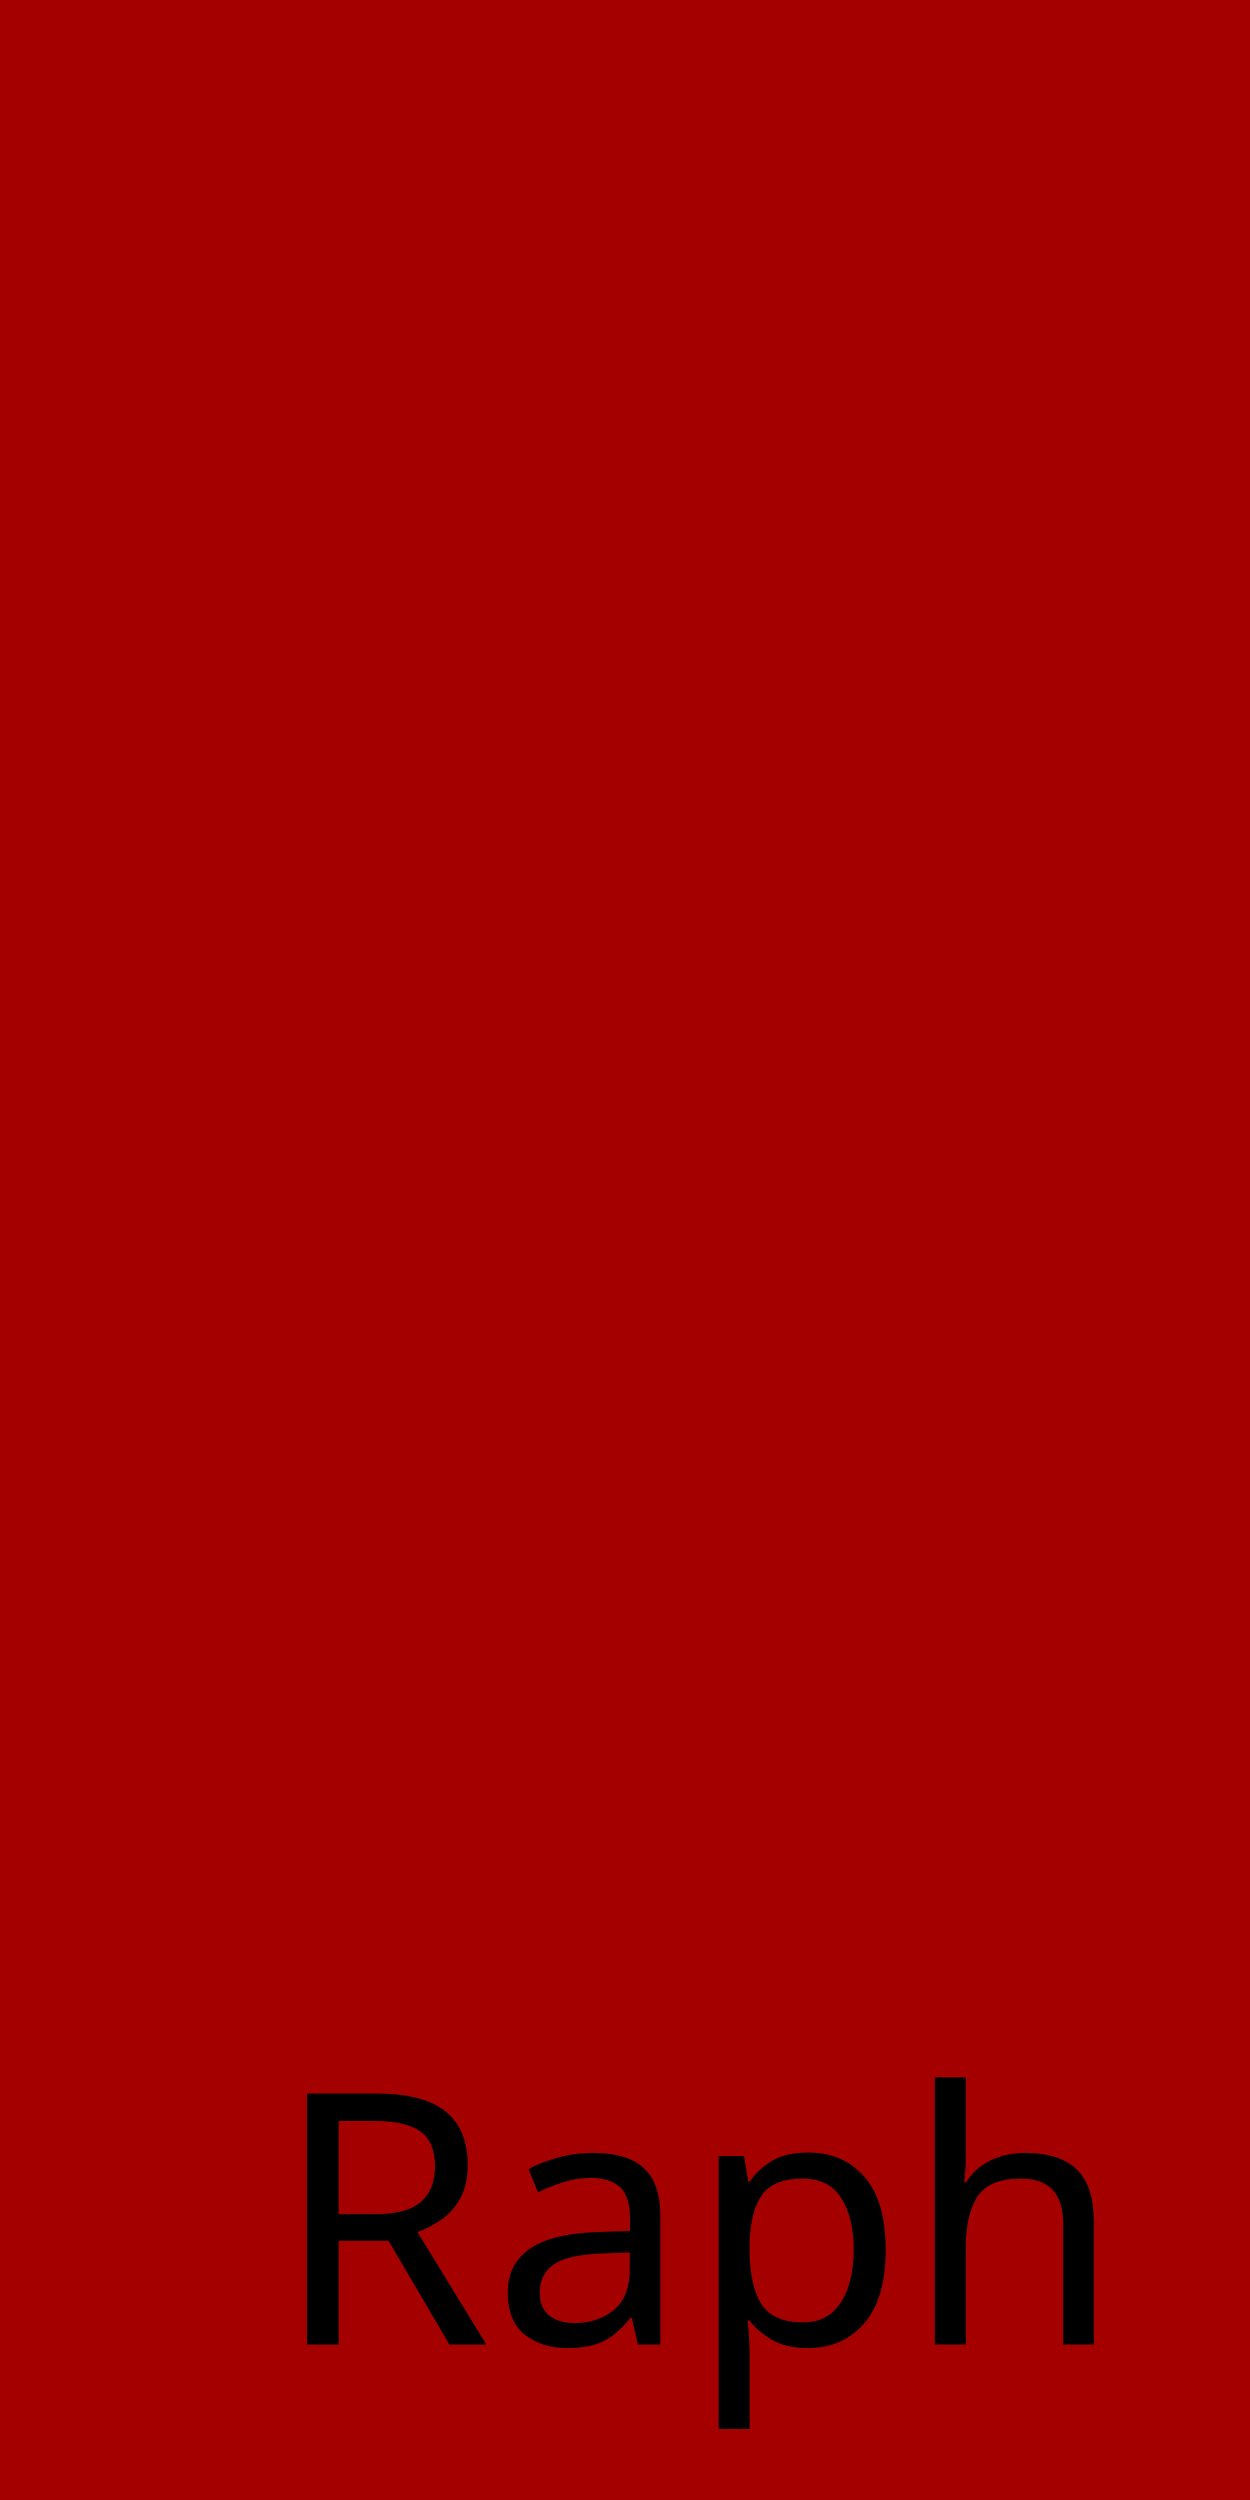
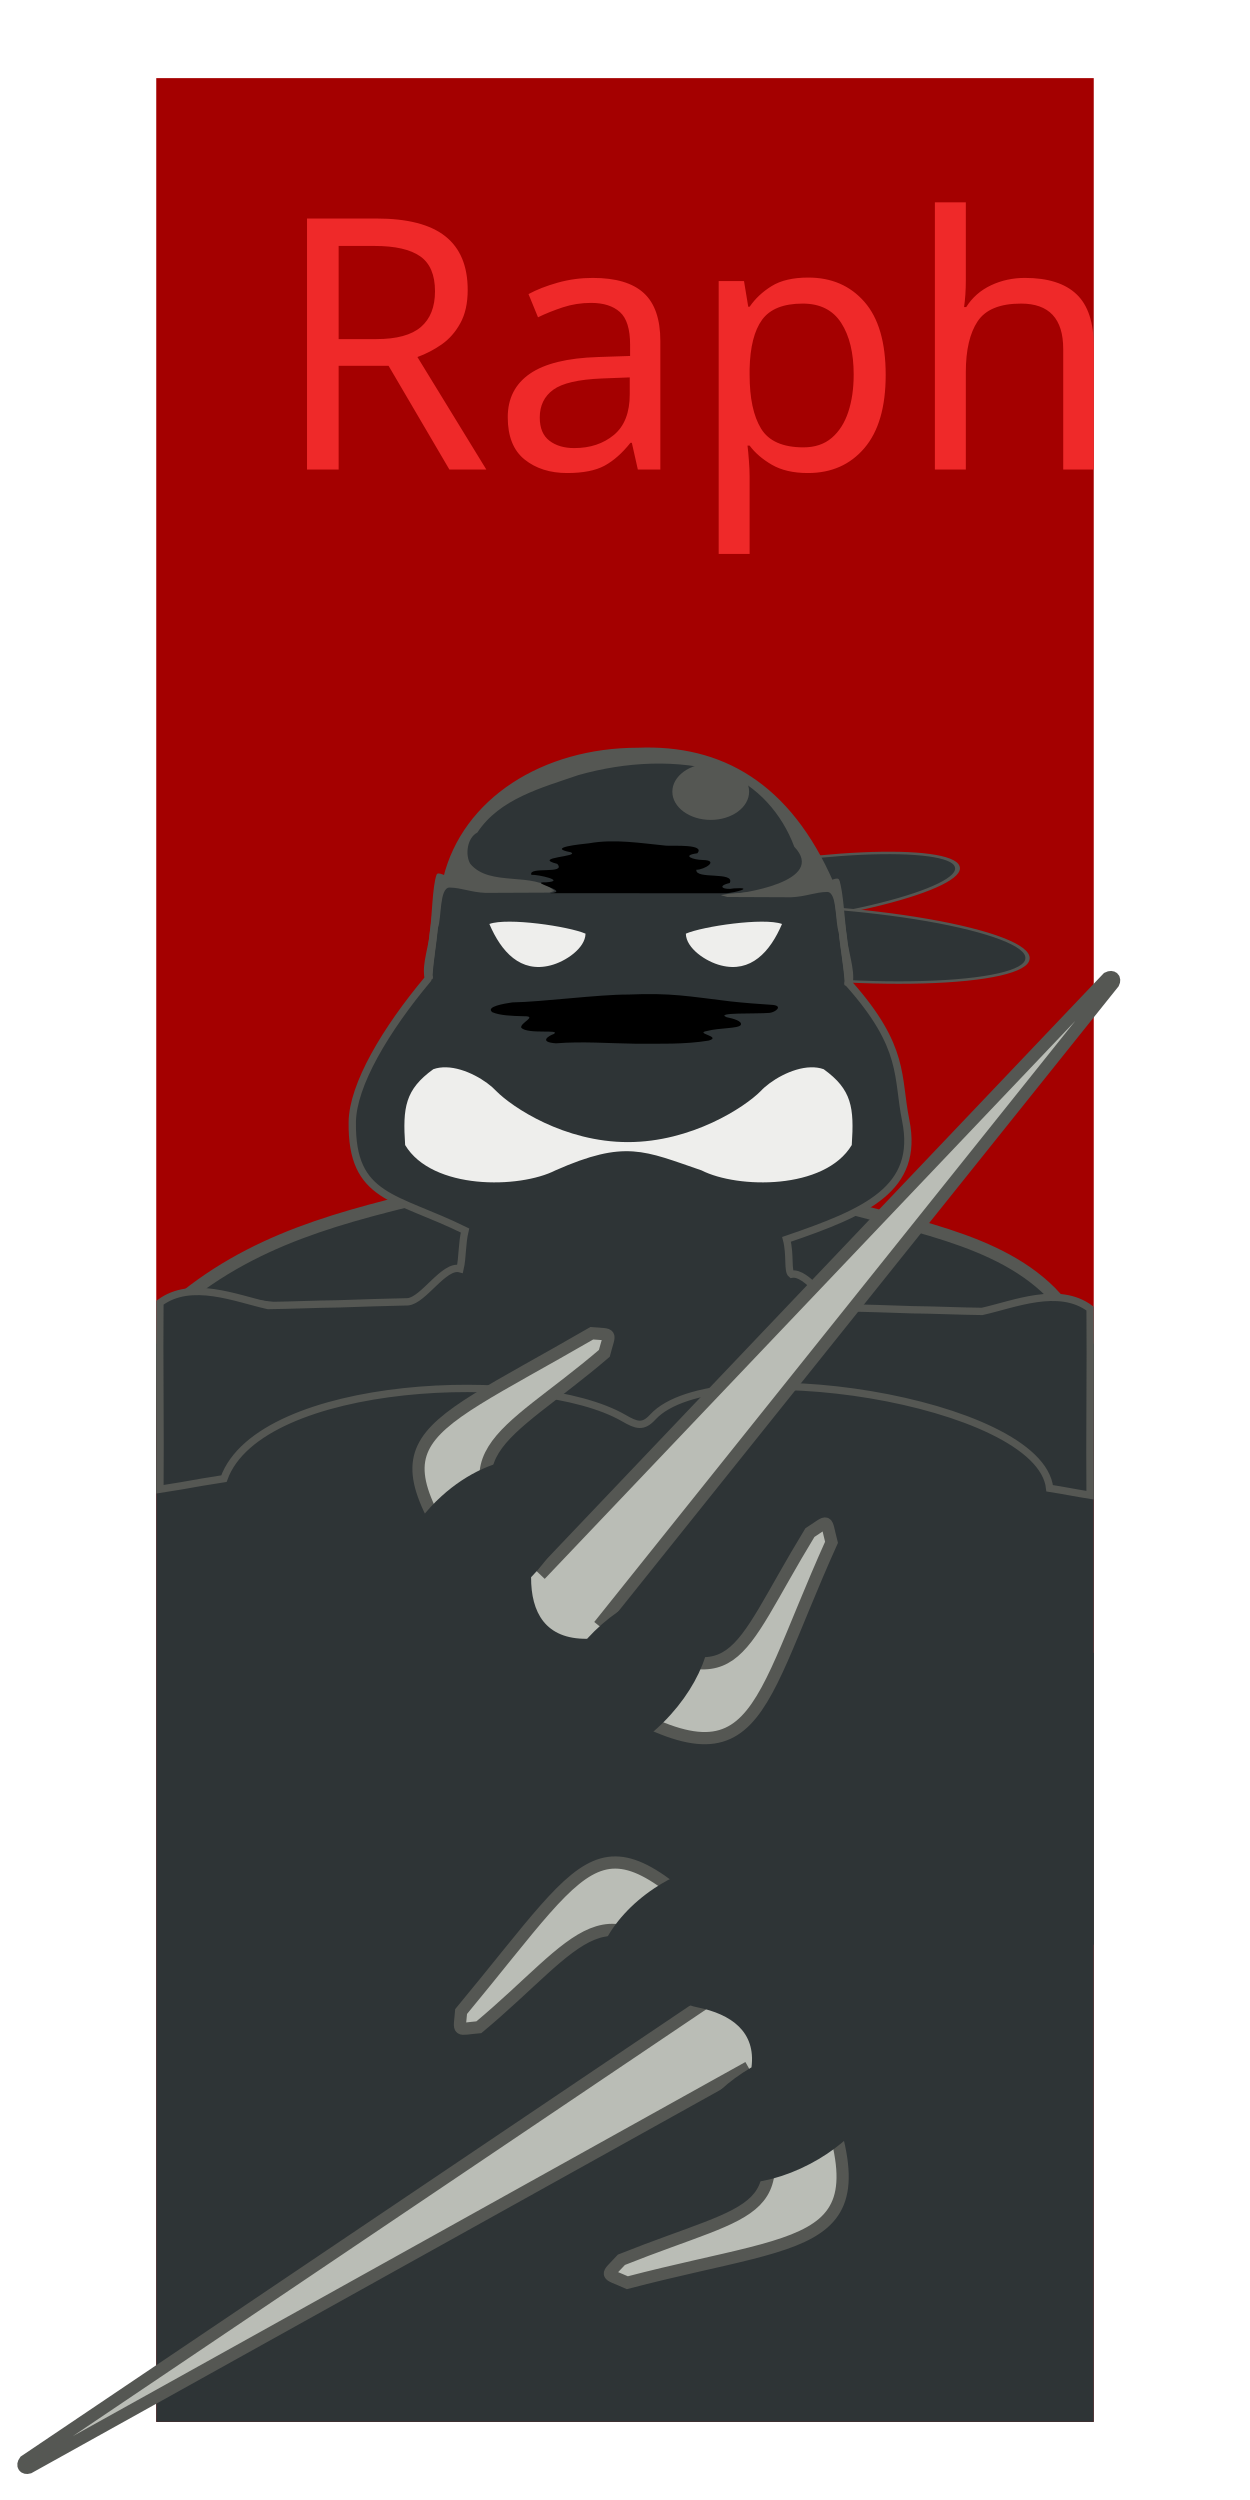
<svg xmlns="http://www.w3.org/2000/svg" width="512" height="1024" id="svg4283" version="1.1">
  <defs id="defs4285" />
  <g id="layer1" transform="translate(0,-28.36218)">
-     <rect style="fill:#a40000;fill-opacity:1;stroke:none" id="rect4291" width="512" height="1024" x="0" y="28.362" />
-     <text xml:space="preserve" style="font-size:144px;font-style:normal;font-variant:normal;font-weight:500;font-stretch:normal;line-height:125%;letter-spacing:0px;word-spacing:0px;fill:#000000;fill-opacity:1;stroke:none;font-family:'M+ 1mn';-inkscape-font-specification:'M+ 1mn Medium'" x="111.784" y="988.682" id="text4293">
-       <tspan id="tspan4295" x="111.784" y="988.682">Raph</tspan>
+     <path style="fill:#a40000;fill-opacity:1;stroke:none" d="m 64,60.362 384,0 0,960 -384,0 z" id="rect4291" />
+     <path style="fill:#2e3436;stroke:#555753;stroke-width:5;stroke-miterlimit:4;stroke-dasharray:none" d="m 76,559.362 c 33.633,-26.775 72.026,-34.388 112.698,-44.367 47.351,-8.53 95.702,-3.923 142.874,3.58 38.938,11.748 78.132,16.357 100.928,41.287 -57.093,17.72 -117,15.742 -175.5,23.613 z" id="path4690" />
+     <path style="fill:#2e3436;fill-opacity:1;stroke:#555753" id="path4565" d="m 422.143,362.06 a 36.328,12.286 0 1 1 -72.655,0 36.328,12.286 0 1 1 72.655,0 z" transform="matrix(1.941967,-0.2801969,0.3634142,0.9665924,-559.3257,151.5671)" />
+     <path style="fill:#2e3436;fill-opacity:1;stroke:none" d="m 64,578.762 384,0 0,441.6 -384,0 z" id="rect4451" />
+     <text xml:space="preserve" style="font-size:144px;font-style:normal;font-variant:normal;font-weight:500;font-stretch:normal;line-height:125%;letter-spacing:0px;word-spacing:0px;fill:#ef2929;fill-opacity:1;stroke:none;font-family:'M+ 1mn';-inkscape-font-specification:'M+ 1mn Medium'" x="111.784" y="220.682" id="text4293">
+       <tspan id="tspan4295" x="111.784" y="220.682">Raph</tspan>
    </text>
+     <path style="fill:#2e3436;fill-opacity:1;stroke:#555753" id="path4567" d="m 445.477,398.741 a 48.172,14.672 0 1 1 -96.343,0 48.172,14.672 0 1 1 96.343,0 z" transform="matrix(1.744058,0.1262807,-0.07221721,0.9973889,-327.2801,-32.96632)" />
+     <path style="fill:#2e3436;fill-opacity:1;stroke:#555753;stroke-width:3;stroke-miterlimit:4;stroke-opacity:1;stroke-dasharray:none" d="m 261.312,336.131 c -38.502,0 -70.64,20.499 -78.312,52.2 l -2.688,-0.031 -5.109,41.18 c -17.169,20.507 -30.726,43.241 -30.912,58.5 -0.385,31.491 17.674,30.321 46.178,44.396 -1.305,5.427 -0.974,11.108 -2.031,15.661 -6.589,-1.78 -14.866,12.906 -21.375,13.544 -9.502,0.23 -19.025,0.482 -28.531,0.844 -9.579,0.103 -19.142,0.568 -28.719,0.688 -13.121,-2.908 -31.455,-10.718 -44.312,-1.156 -0.238,22.024 0.238,54.382 0,76.406 16.698,-2.619 9.494,-1.725 26.219,-4.344 14.639,-40.856 127.417,-45.793 163.77,-24.812 5.235,3.021 7.876,3.955 11.893,-0.42 25.104,-27.339 158.681,-6.747 162.556,29.17 6.019,0.943 10.548,1.9 16.562,2.844 -0.238,-22.024 0.238,-54.414 0,-76.438 -12.858,-9.562 -31.129,-1.752 -44.25,1.156 -9.577,-0.119 -19.14,-0.584 -28.719,-0.688 -9.506,-0.362 -19.029,-0.614 -28.531,-0.844 -6.324,-0.62 -14.319,-14.959 -20.812,-13.7 -1.708,-1.298 -0.353,-7.913 -2.031,-14.286 32.689,-11.161 54.495,-20.696 48.822,-48.728 -3.633,-17.948 0.008,-29.717 -23.072,-55.786 l -5.469,-40.906 -2.312,-0.031 c -17.668,-40.524 -45.167,-55.764 -78.812,-54.419 z" id="path4350" />
+     <path style="fill:#eeeeec;stroke:none" d="m 182.727,465.532 c -1.82,-0.04 -3.604,0.185 -5.25,0.781 -11.542,8.342 -12.559,15.639 -11.531,31.062 11.106,18.502 46.85,17.883 61.562,10.375 28.687,-12.657 36.277,-8.037 59.844,0 14.712,7.508 50.426,8.127 61.531,-10.375 1.028,-15.423 0.042,-22.72 -11.5,-31.062 -1.646,-0.596 -3.43,-0.821 -5.25,-0.781 -7.887,0.173 -16.713,5.569 -20.562,9.75 -6.569,6.648 -28.367,20.885 -54.382,20.885 -26.015,3e-5 -47.33,-14.237 -53.899,-20.885 -3.85,-4.181 -12.676,-9.577 -20.562,-9.75 z" id="path4623" />
+     <path style="fill:#babdb6;stroke:#555753;stroke-width:5;stroke-linecap:butt;stroke-linejoin:miter;stroke-miterlimit:4;stroke-opacity:1;stroke-dasharray:none" d="m 453.727,428.914 -230.701,242.623 -3.052,-2.894 c -42.878,-44.766 -13.726,-50.6 27.554,-85.935 2.273,-8.836 3.61,-7.52 -5.126,-8.244 -79.467,46.003 -91.444,41.043 -39.785,114.08 l 3.59,4.093 -56.091,64.812 c -5.96,14.635 9.028,27.237 22.606,19.716 l 56.696,-64.524 3.557,2.38 c 77.945,50.954 73.436,20.982 107.612,-54.924 -2.556,-9.798 -0.684,-9.247 -8.864,-3.957 -31.955,52.484 -28.609,68.167 -81.392,38.98 l -3.423,-2.778 209.174,-261.374 c 0.844,-1.725 -0.315,-3.082 -2.355,-2.054 z" id="path3798" />
+     <path style="fill:#2e3436;fill-opacity:1;stroke:none" d="m 213.781,626.018 c -10.015,0.217 -22.301,5.543 -32.906,15.156 -3.2,2.901 -6.036,5.995 -8.438,9.156 -6.301,-3.699 -15.838,-3.077 -24.25,2.25 -5.93,3.756 -10.079,9.09 -11.906,14.531 l -0.031,0.125 c -0.316,0.961 -0.583,1.916 -0.75,2.875 l -10.688,40.844 -9.031,11.25 -21.781,7.656 0,118.156 74.125,-43.344 46.094,-29 c 13.302,-4.332 24.557,-13.228 31,-25.844 9.363,-2.109 20.263,-8.874 29.5,-19.156 15.695,-17.47 20.656,-38.472 11.062,-46.906 -9.495,-8.347 -29.683,-1.238 -45.312,15.844 -17.123,0.203 -22.98,-10.844 -22.938,-25.219 14.747,-14.991 19.714,-33.71 10.938,-43.062 -3.498,-3.728 -8.679,-5.443 -14.688,-5.312 z" id="path4397" />
+     <path style="fill:#babdb6;stroke:#555753;stroke-width:5;stroke-linecap:butt;stroke-linejoin:miter;stroke-miterlimit:4;stroke-opacity:1;stroke-dasharray:none" d="m 10.172,1036.434 277.644,-187.09 -2.345,-3.491 c -37.003,-49.732 -47.609,-21.958 -89.323,12.863 -9.091,0.77 -8.016,2.308 -7.275,-6.426 58.59,-70.7 55.694,-83.335 119.111,-20.238 l 3.438,4.221 73.246,-44.519 c 15.423,-3.44 25.354,13.436 15.677,25.573 l -73.062,45.163 1.755,3.903 c 37.267,85.341 8.464,75.905 -72.073,96.967 -9.236,-4.152 -9.004,-2.214 -2.426,-9.399 57.071,-22.772 71.978,-16.862 51.986,-73.767 l -2.169,-3.838 -292.55,162.742 c -1.841,0.545 -2.986,-0.824 -1.633,-2.664 z" id="path3798-3" />
+     <path style="fill:#2e3436;fill-opacity:1;stroke:none" d="M 448,676.875 372.847,734.045 349.5,736.156 307.312,736.5 c -6.521,-0.51 -14.107,2.265 -20.156,8 -7.232,6.856 -10.176,15.951 -8.125,22.969 -3.654,1.554 -7.341,3.514 -10.938,5.906 -19.07,12.682 -28.57,32.269 -21.219,43.75 5.811,9.075 20.438,10.368 35.719,4.25 0.917,0.331 1.917,0.595 3,0.812 13.991,2.808 24.076,10.042 22.219,24.594 -18.96,11.033 -29.669,27.932 -24.125,38.75 5.826,11.368 27.373,11.716 48.156,0.781 9.473,-4.984 17.129,-11.453 22.125,-18.094 16.142,-3.513 29.025,-14.604 36.281,-29.406 l 0.062,0.094 57.688,-42.5 z" transform="translate(0,28.36218)" id="path4397-5" />
+     <path style="fill:#555753;stroke:none" d="m 195.515,369.385 c 9.087,-13.912 26.602,-18.436 41.464,-23.568 19.296,-5.417 40.423,-6.685 59.747,-0.95 13.49,5.292 23.623,16.892 28.617,30.338 13.425,14.037 -20.682,19.434 -29.962,19.817 3.654,0.711 36.396,1.972 44.456,-4.862 -6.18,-15.658 -16.001,-28.931 -26.28,-37.859 -28.385,-23.93 -73.812,-19.808 -101.761,-2.805 -15.022,8.499 -25.473,23.843 -28.801,38.762 12.902,5.817 30.673,3.441 43.976,4.924 -8.568,-8.004 -26.357,-1.351 -34.358,-11.018 -2.173,-3.679 -1.252,-10.684 2.901,-12.78 z" id="path4663" />
+     <path style="fill:#555753;stroke:none" d="m 204.304,391.267 19.47,1.326 3.469,0.624 -2.194,0.758 -26.151,0.114 c -6.135,-0.251 -9.819,-2.121 -14.805,-2.184 -4.174,0.089 -3.196,12.619 -4.716,16.46 -0.591,6.882 -1.861,13.288 -2.157,19.371 0.425,1.952 -0.163,2.682 -3.407,0.541 -0.953,-5.218 1.997,-12.924 2.207,-18.099 0.928,-5.349 1.044,-18.927 2.811,-23.546 0.558,-1.458 3.482,0.582 7.405,1.744 3.923,1.162 10.882,1.539 18.068,2.89 z" id="path4573-0" />
+     <path style="fill:#555753;stroke:none" d="m 318.629,393.059 -19.47,1.326 -3.844,0.624 2.569,0.758 26.151,0.114 c 6.135,-0.251 9.819,-2.121 14.805,-2.184 4.174,0.089 3.196,12.619 4.716,16.46 0.591,6.882 2.048,14.038 2.344,20.121 -0.425,1.952 0.163,2.682 3.407,0.541 0.953,-5.218 -2.185,-13.674 -2.395,-18.849 -0.928,-5.349 -1.419,-18.552 -3.186,-23.171 -0.558,-1.458 -3.107,0.207 -7.03,1.369 -3.923,1.162 -10.882,1.539 -18.068,2.89 z" id="path4573-0-5" />
+     <path style="fill:#000000;fill-opacity:1;stroke:none" d="m 297.3,394.248 c 3.907,-0.208 12.079,-2.552 3.268,-2.004 -3.657,0.792 -7.551,-0.817 -1.658,-2.206 2.283,-4.884 -14.242,-1.287 -13.68,-5.417 3.321,-7e-4 9.545,-3.871 2.638,-4.006 -3.993,-0.072 -8.965,-1.867 -2.244,-2.746 3.391,-3.837 -9.776,-2.941 -12.681,-3.11 -10.508,-1.02 -21.064,-2.842 -31.606,-0.997 -3.608,0.415 -17.699,1.758 -7.598,3.674 4.315,1.835 -16.188,2.055 -5.488,4.77 3.955,4.474 -12.015,0.855 -10.604,4.483 2.638,-0.187 14.49,2.476 6.112,3.067 -8.396,-0.239 10.781,3.762 1.504,4.455 z" id="path3221" />
+     <path style="fill:#555753;fill-opacity:1;stroke:none" id="path3995" d="m 308.349,326.3 a 17.362,10.038 0 1 1 -34.724,0 17.362,10.038 0 1 1 34.724,0 z" transform="matrix(0.9054545,0,0,1.150943,27.63765,-22.91102)" />
+     <path style="fill:#000000;fill-opacity:1;stroke:none" d="m 209.845,438.947 c 12.319,-0.204 35.183,-3.258 47.529,-3.219 17.593,-0.748 24.527,0.728 41.923,2.816 5.711,0.618 11.491,1.061 17.222,1.427 4.313,0.434 1.15,2.99 -1.276,3.264 -5.871,0.502 -22.623,-0.287 -17.607,1.773 2.767,0.564 6.489,1.605 5.795,3.166 -0.891,1.539 -8.945,1.146 -13.76,2.468 -5.648,0.948 6.359,2.278 0.589,3.95 -9.833,1.605 -20.059,1.253 -30.093,1.277 -10.833,-0.148 -21.683,-1.021 -32.439,-0.161 -7.381,-0.512 -2.783,-3.19 -0.862,-3.844 3.057,-2.046 -10.72,0.295 -13.364,-2.537 -0.638,-2.008 7.118,-4.832 0.913,-4.717 -4.979,-0.125 -9.616,-0.302 -12.762,-1.645 -2.886,-2.296 4.918,-3.528 8.193,-4.019 z" id="path4007" />
+     <path style="fill:#eeeeec;stroke:none" d="m 320.308,406.824 c -4.862,11.447 -12.779,20.131 -25.031,16.967 -6.107,-1.525 -14.271,-7.005 -14.351,-13.004 6.887,-2.987 31.891,-6.684 39.383,-3.964 z" id="path5344-1" />
+     <path style="fill:#eeeeec;stroke:none" d="m 200.448,406.824 c 4.862,11.447 12.779,20.131 25.031,16.967 6.107,-1.525 14.271,-7.005 14.351,-13.004 -6.887,-2.987 -31.891,-6.684 -39.383,-3.964 z" id="path5344-1-4" />
  </g>
</svg>
